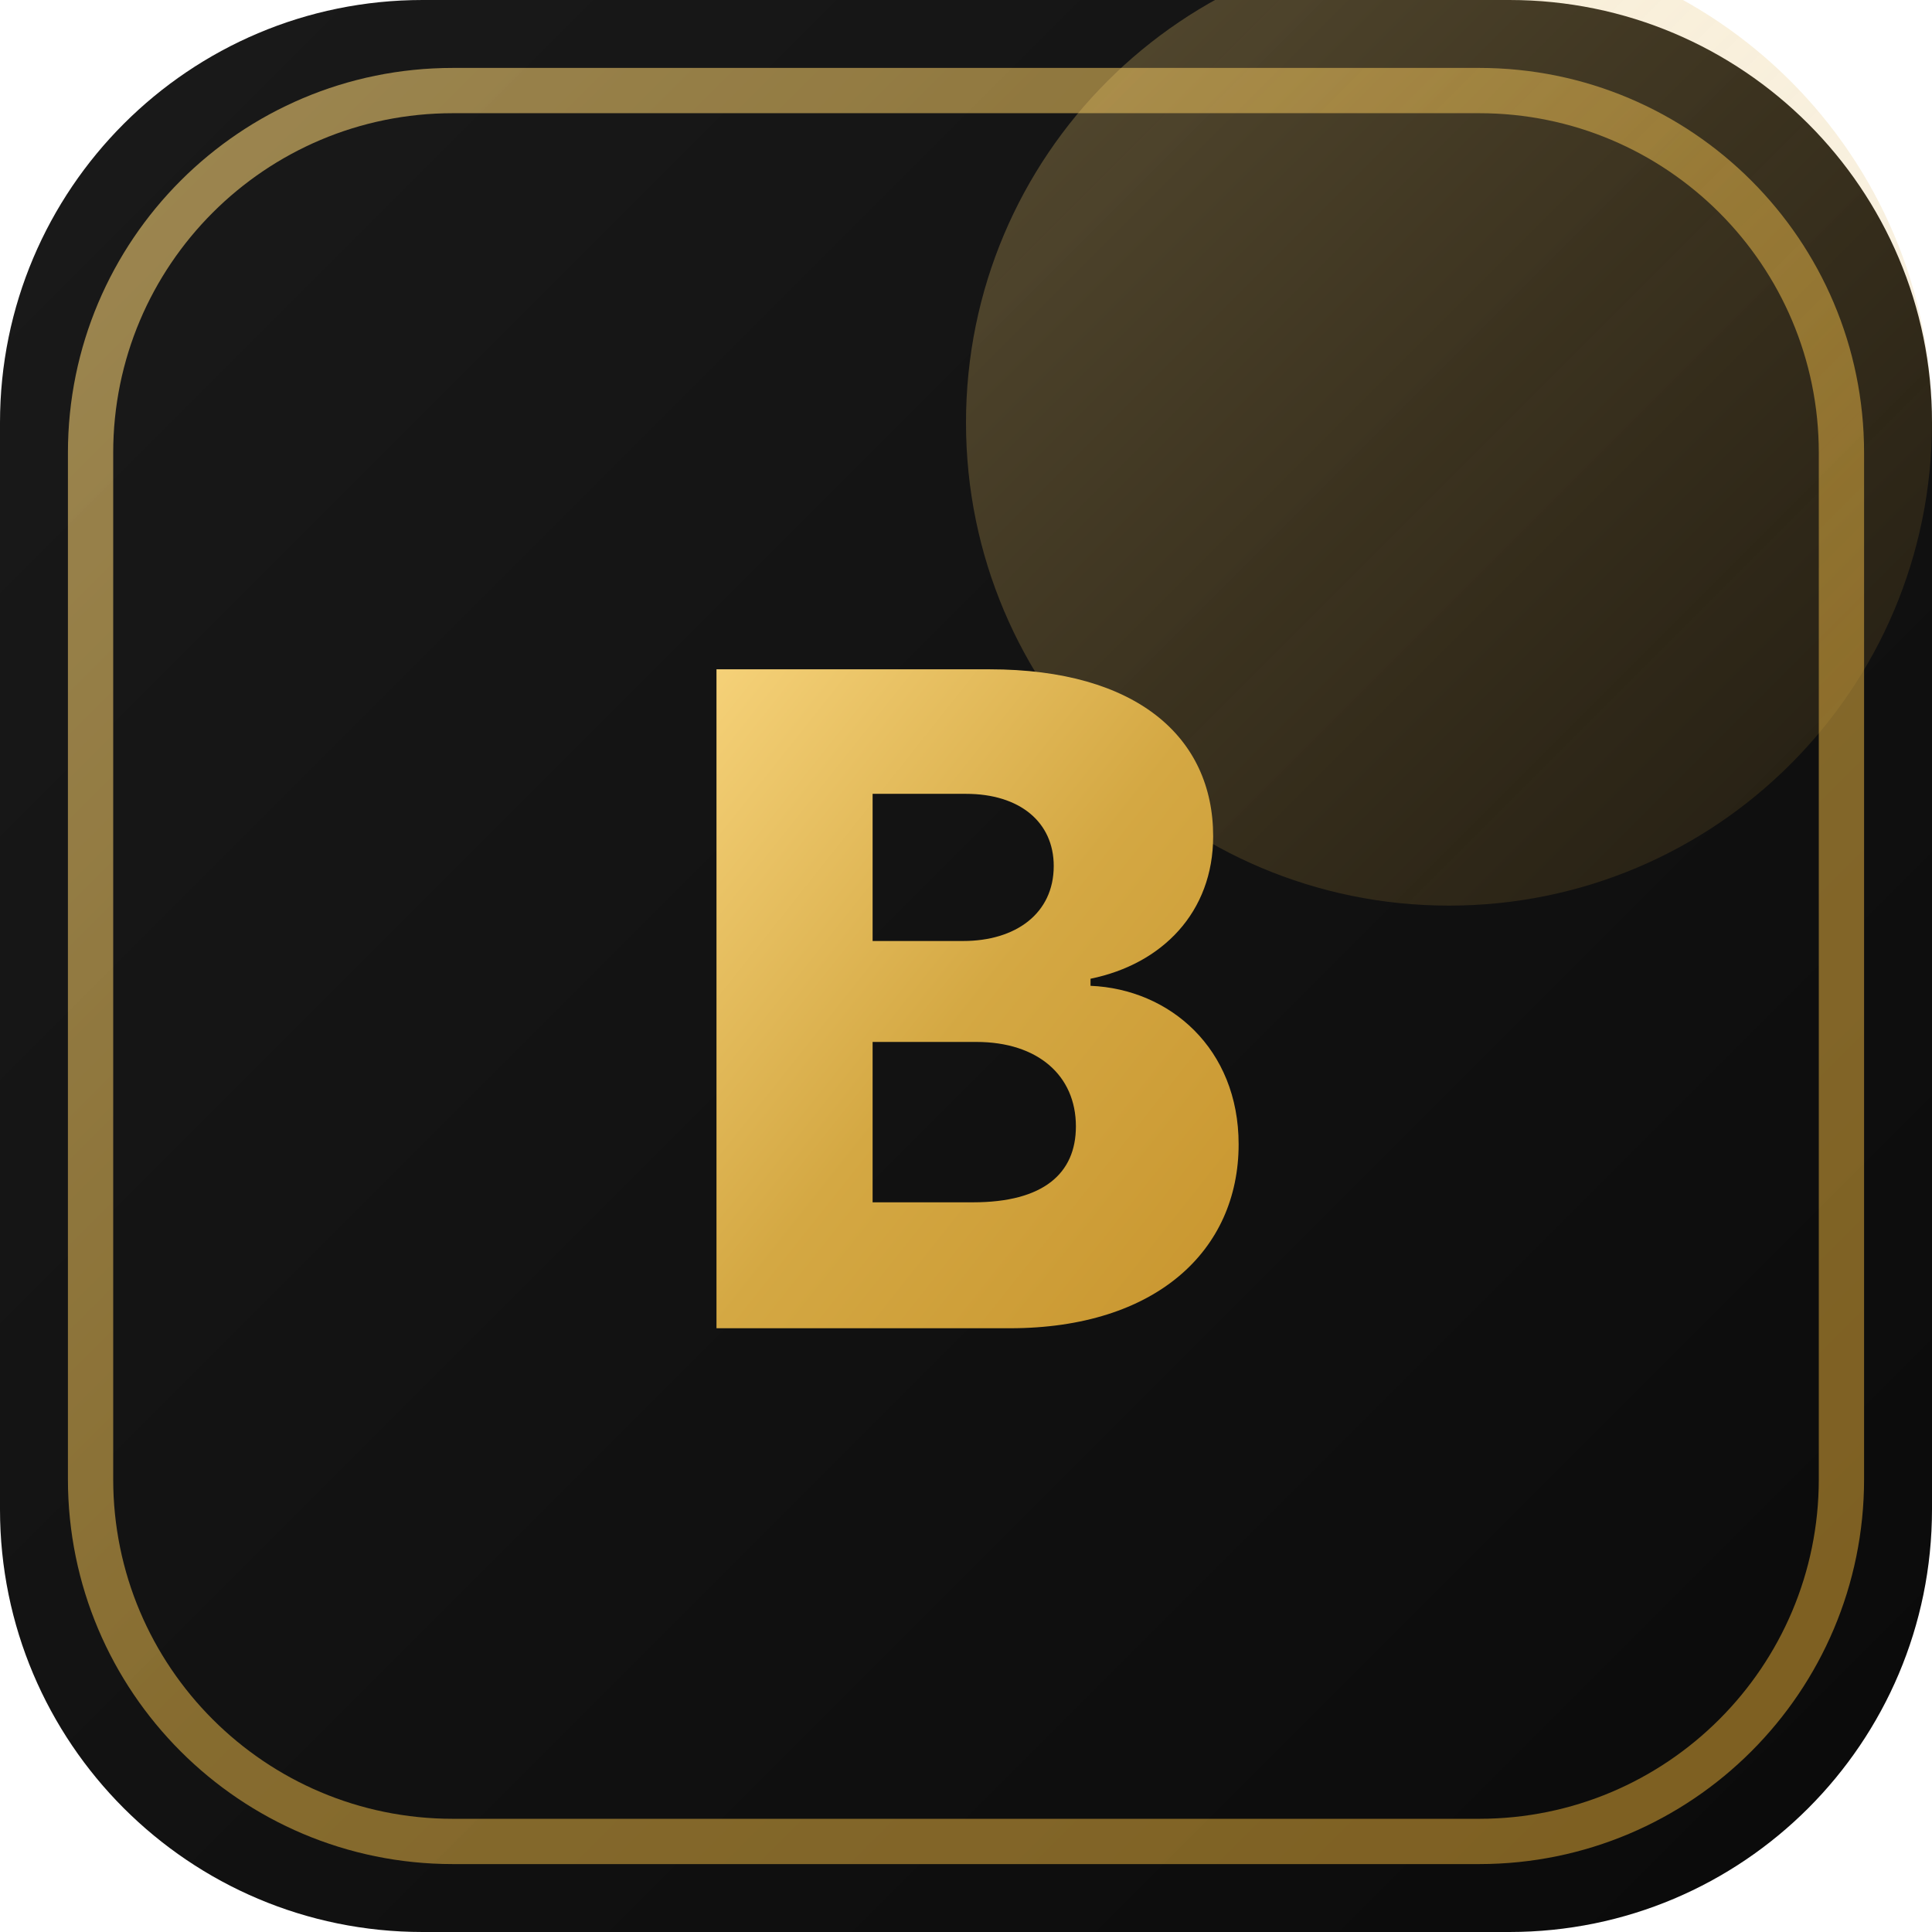
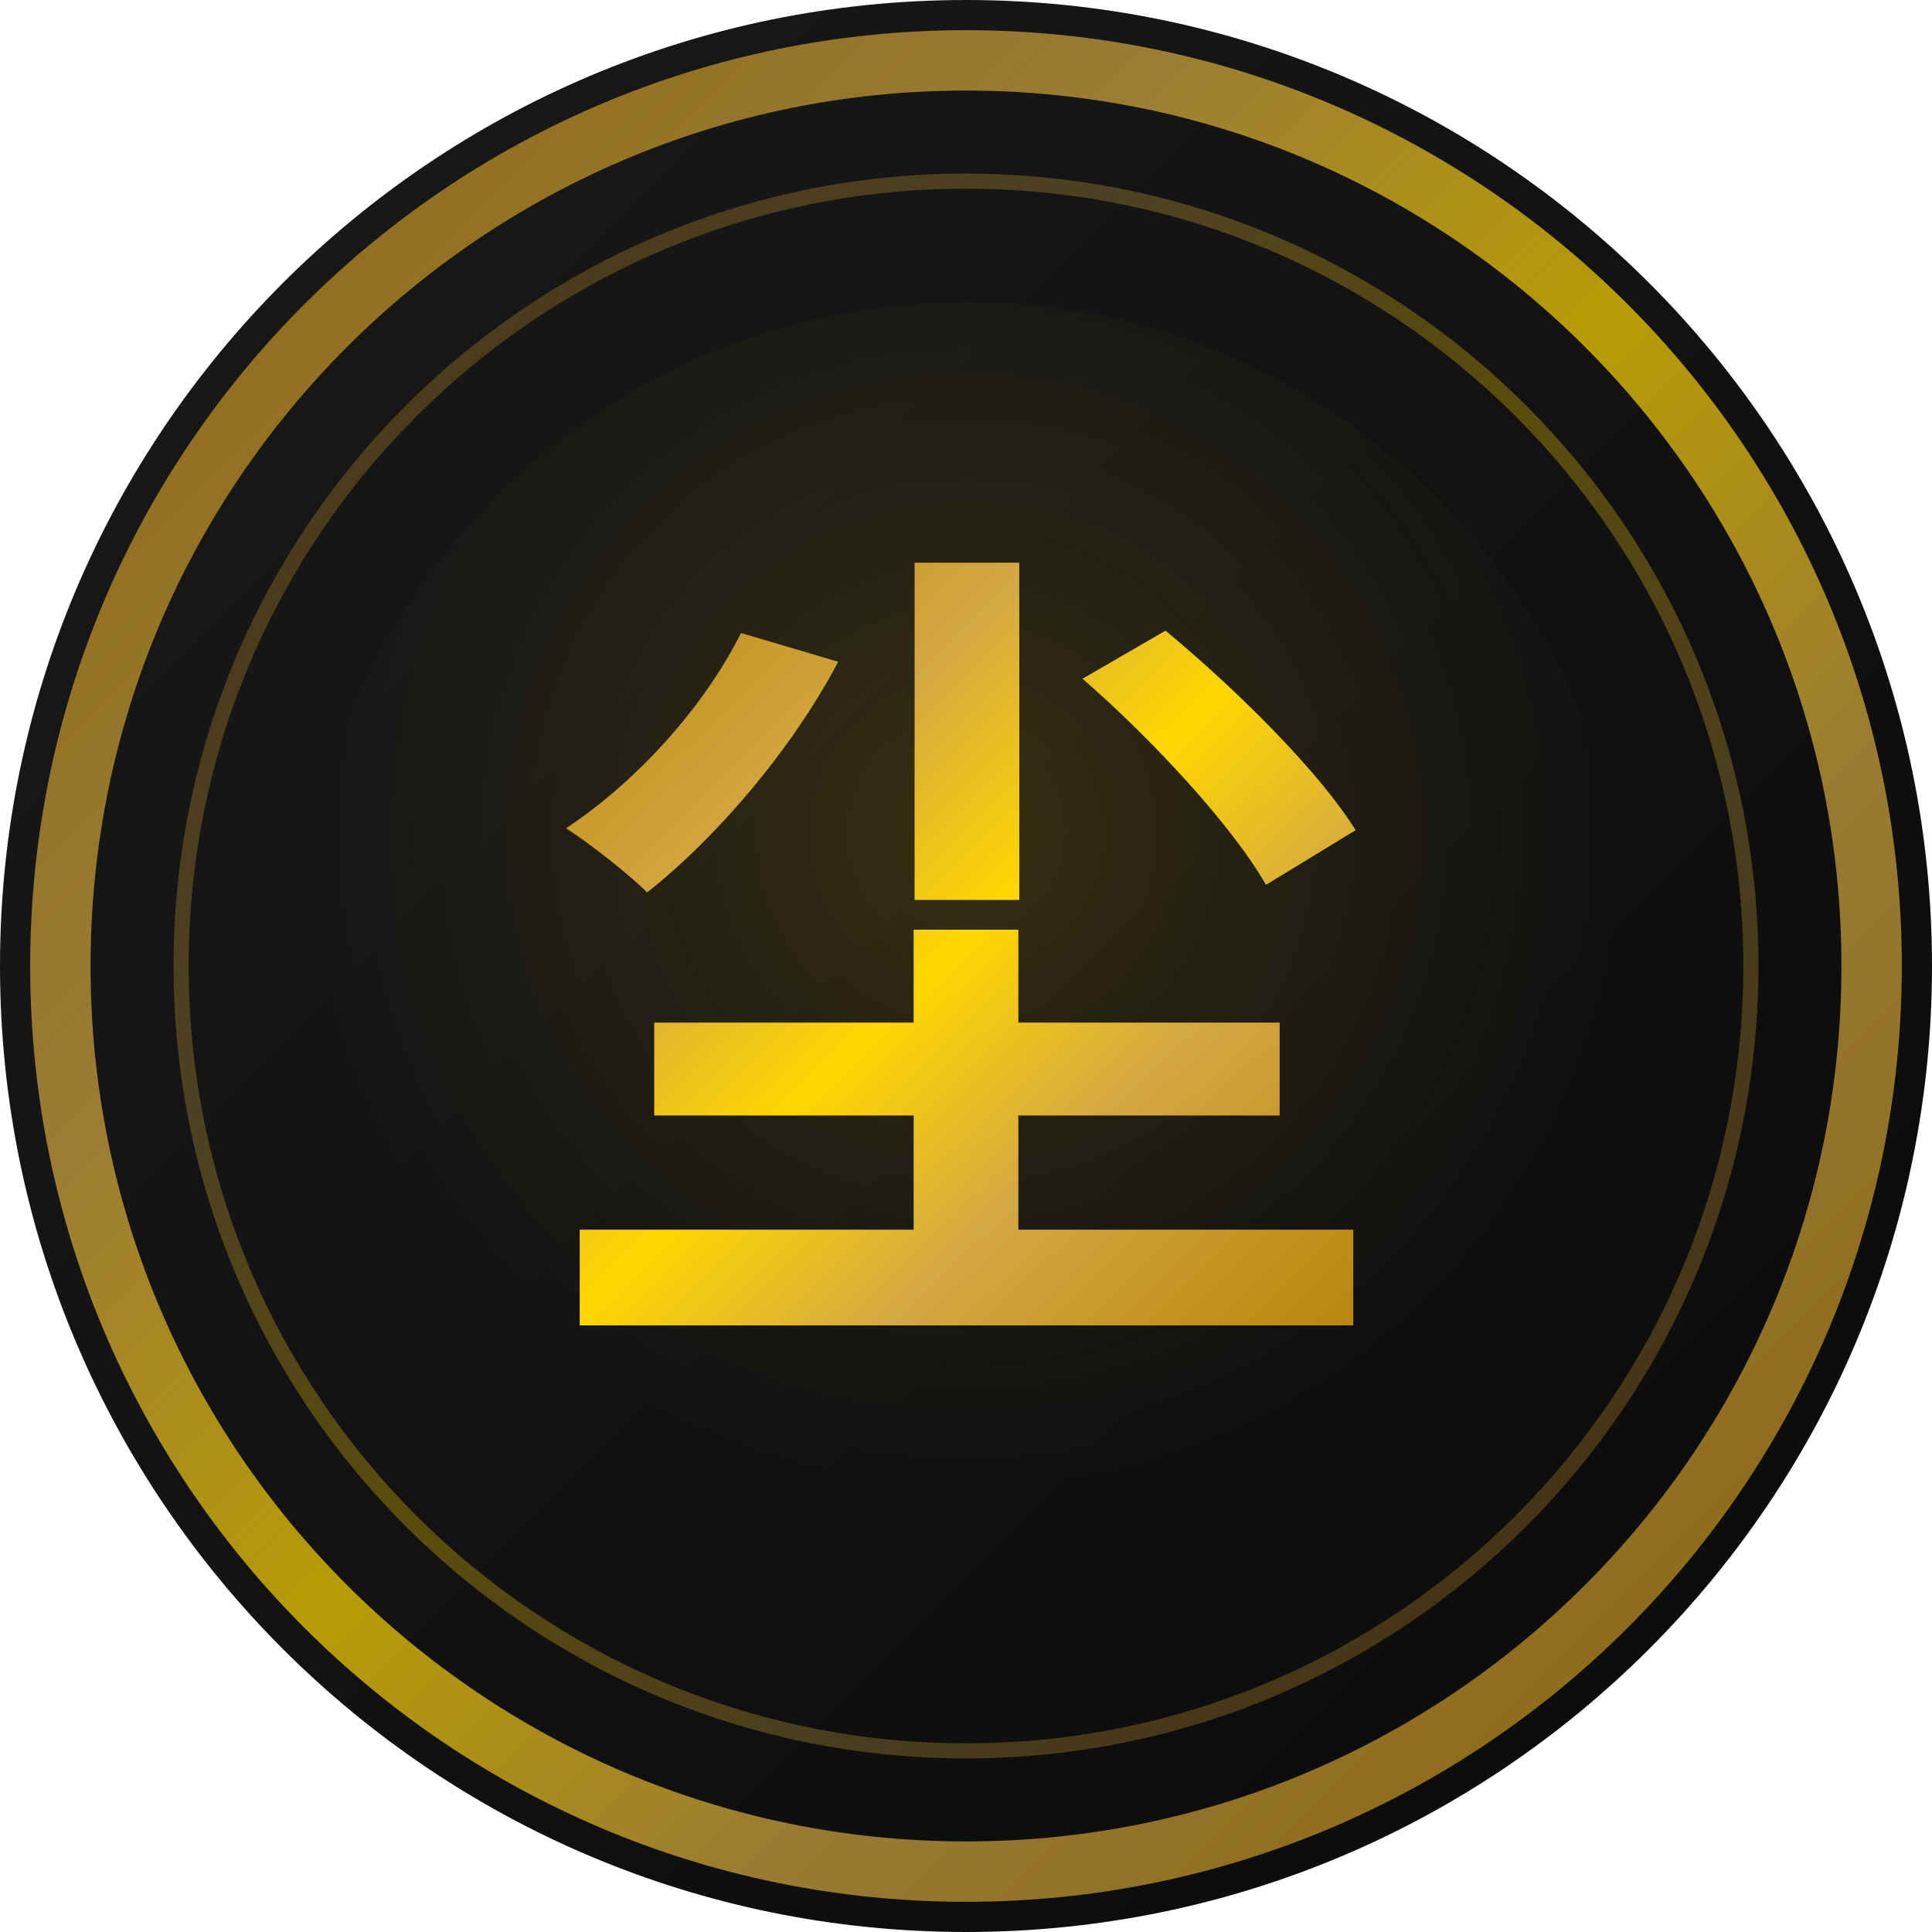
<svg xmlns="http://www.w3.org/2000/svg" viewBox="0 0 64 64">
  <defs>
    <linearGradient id="g1" x1="0%" y1="0%" x2="100%" y2="100%">
      <stop offset="0%" stop-color="#1a1a1a" />
      <stop offset="100%" stop-color="#0a0a0a" />
    </linearGradient>
    <linearGradient id="gold" x1="0%" y1="0%" x2="100%" y2="100%">
-       <stop offset="0%" stop-color="#f5d178" />
-       <stop offset="50%" stop-color="#d4a843" />
-       <stop offset="100%" stop-color="#c8952e" />
+       <stop offset="0%" stop-color="#b8860b" />
+       <stop offset="30%" stop-color="#d4a843" />
+       <stop offset="50%" stop-color="#ffd700" />
+       <stop offset="70%" stop-color="#d4a843" />
+       <stop offset="100%" stop-color="#b8860b" />
    </linearGradient>
-     <linearGradient id="glow" x1="0%" y1="0%" x2="100%" y2="100%">
-       <stop offset="0%" stop-color="#f5d178" stop-opacity="0.3" />
-       <stop offset="100%" stop-color="#c8952e" stop-opacity="0.1" />
-     </linearGradient>
+     <radialGradient id="glow" cx="50%" cy="40%" r="50%">
+       <stop offset="0%" stop-color="#ffd700" stop-opacity="0.15" />
+       <stop offset="100%" stop-color="#d4a843" stop-opacity="0" />
+     </radialGradient>
  </defs>
-   <rect width="64" height="64" rx="14" fill="url(#g1)" />
-   <rect x="3" y="3" width="58" height="58" rx="12" fill="none" stroke="url(#gold)" stroke-width="1.5" opacity="0.6" />
-   <circle cx="48" cy="14" r="16" fill="url(#glow)" />
-   <text x="32" y="44" text-anchor="middle" font-family="Inter,Arial,sans-serif" font-weight="800" font-size="30" fill="url(#gold)" letter-spacing="-1">B</text>
+   <circle cx="32" cy="32" r="32" fill="url(#g1)" />
+   <circle cx="32" cy="32" r="30" fill="none" stroke="url(#gold)" stroke-width="2" opacity="0.7" />
+   <circle cx="32" cy="32" r="26" fill="none" stroke="url(#gold)" stroke-width="0.5" opacity="0.3" />
+   <circle cx="32" cy="32" r="22" fill="url(#glow)" />
+   <text x="32" y="42" text-anchor="middle" font-family="Inter,serif" font-weight="800" font-size="28" fill="url(#gold)" style="text-shadow: 0 0 6px rgba(212,168,67,0.4)">尘</text>
</svg>
